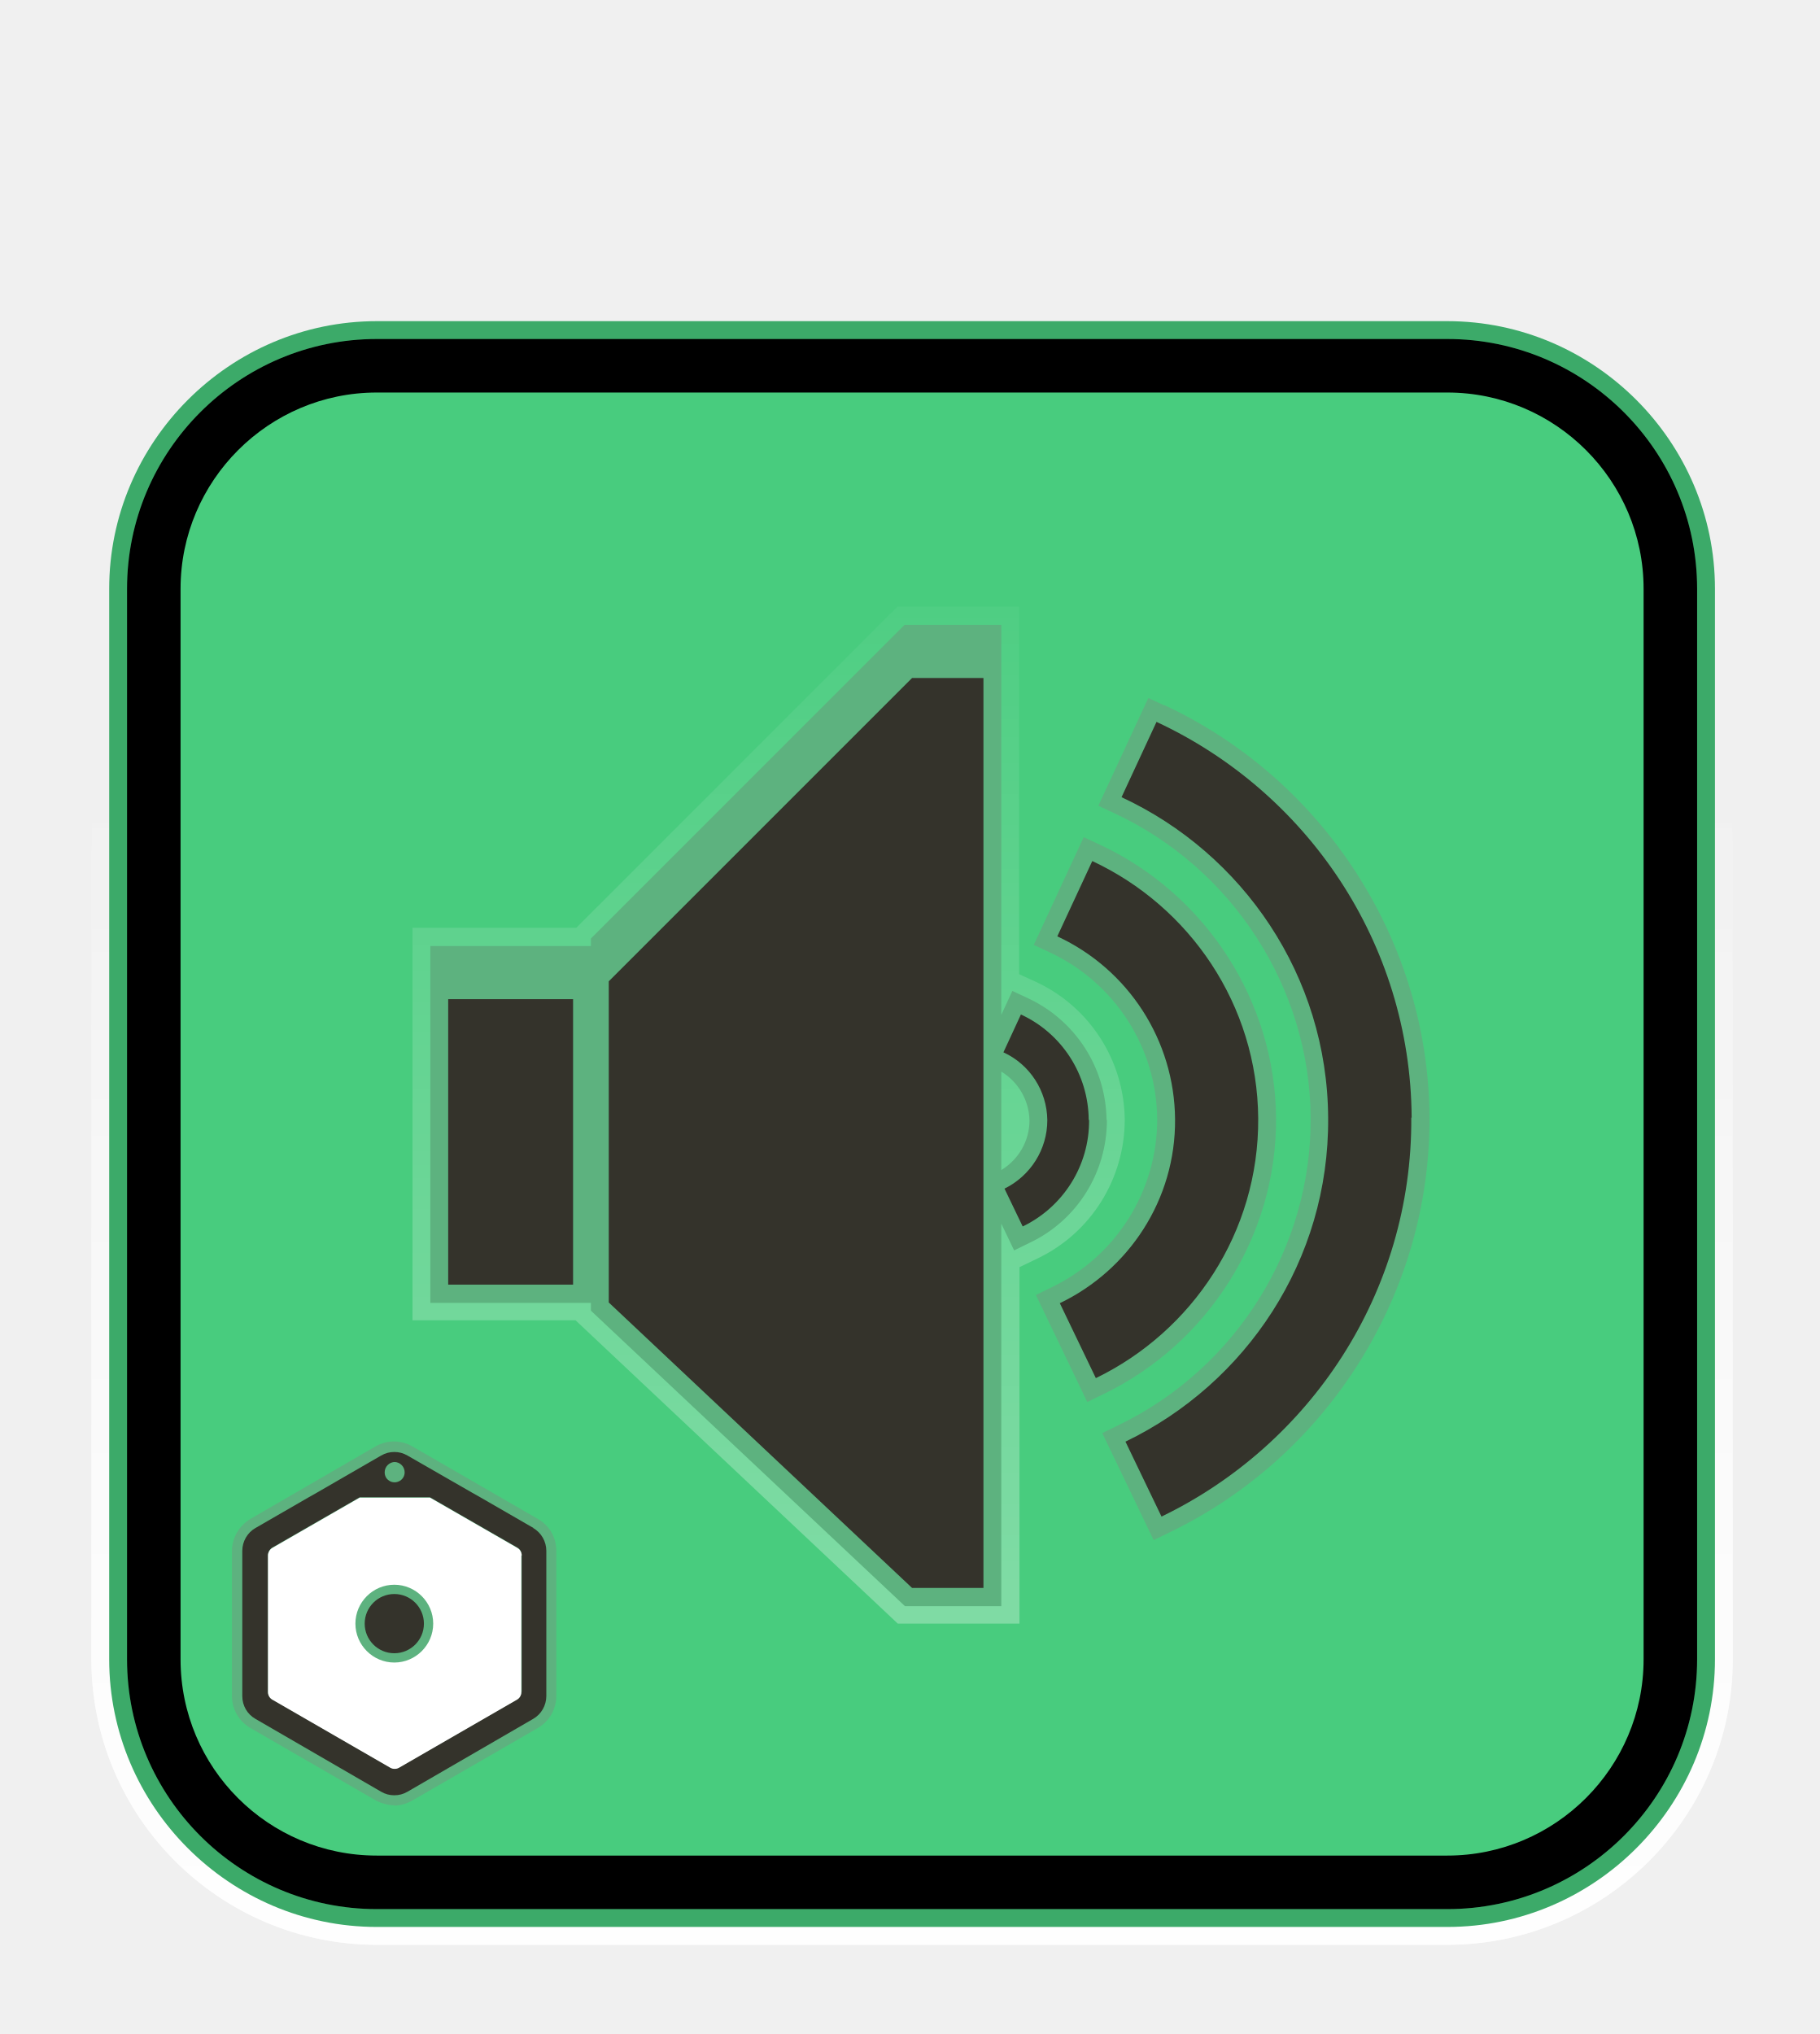
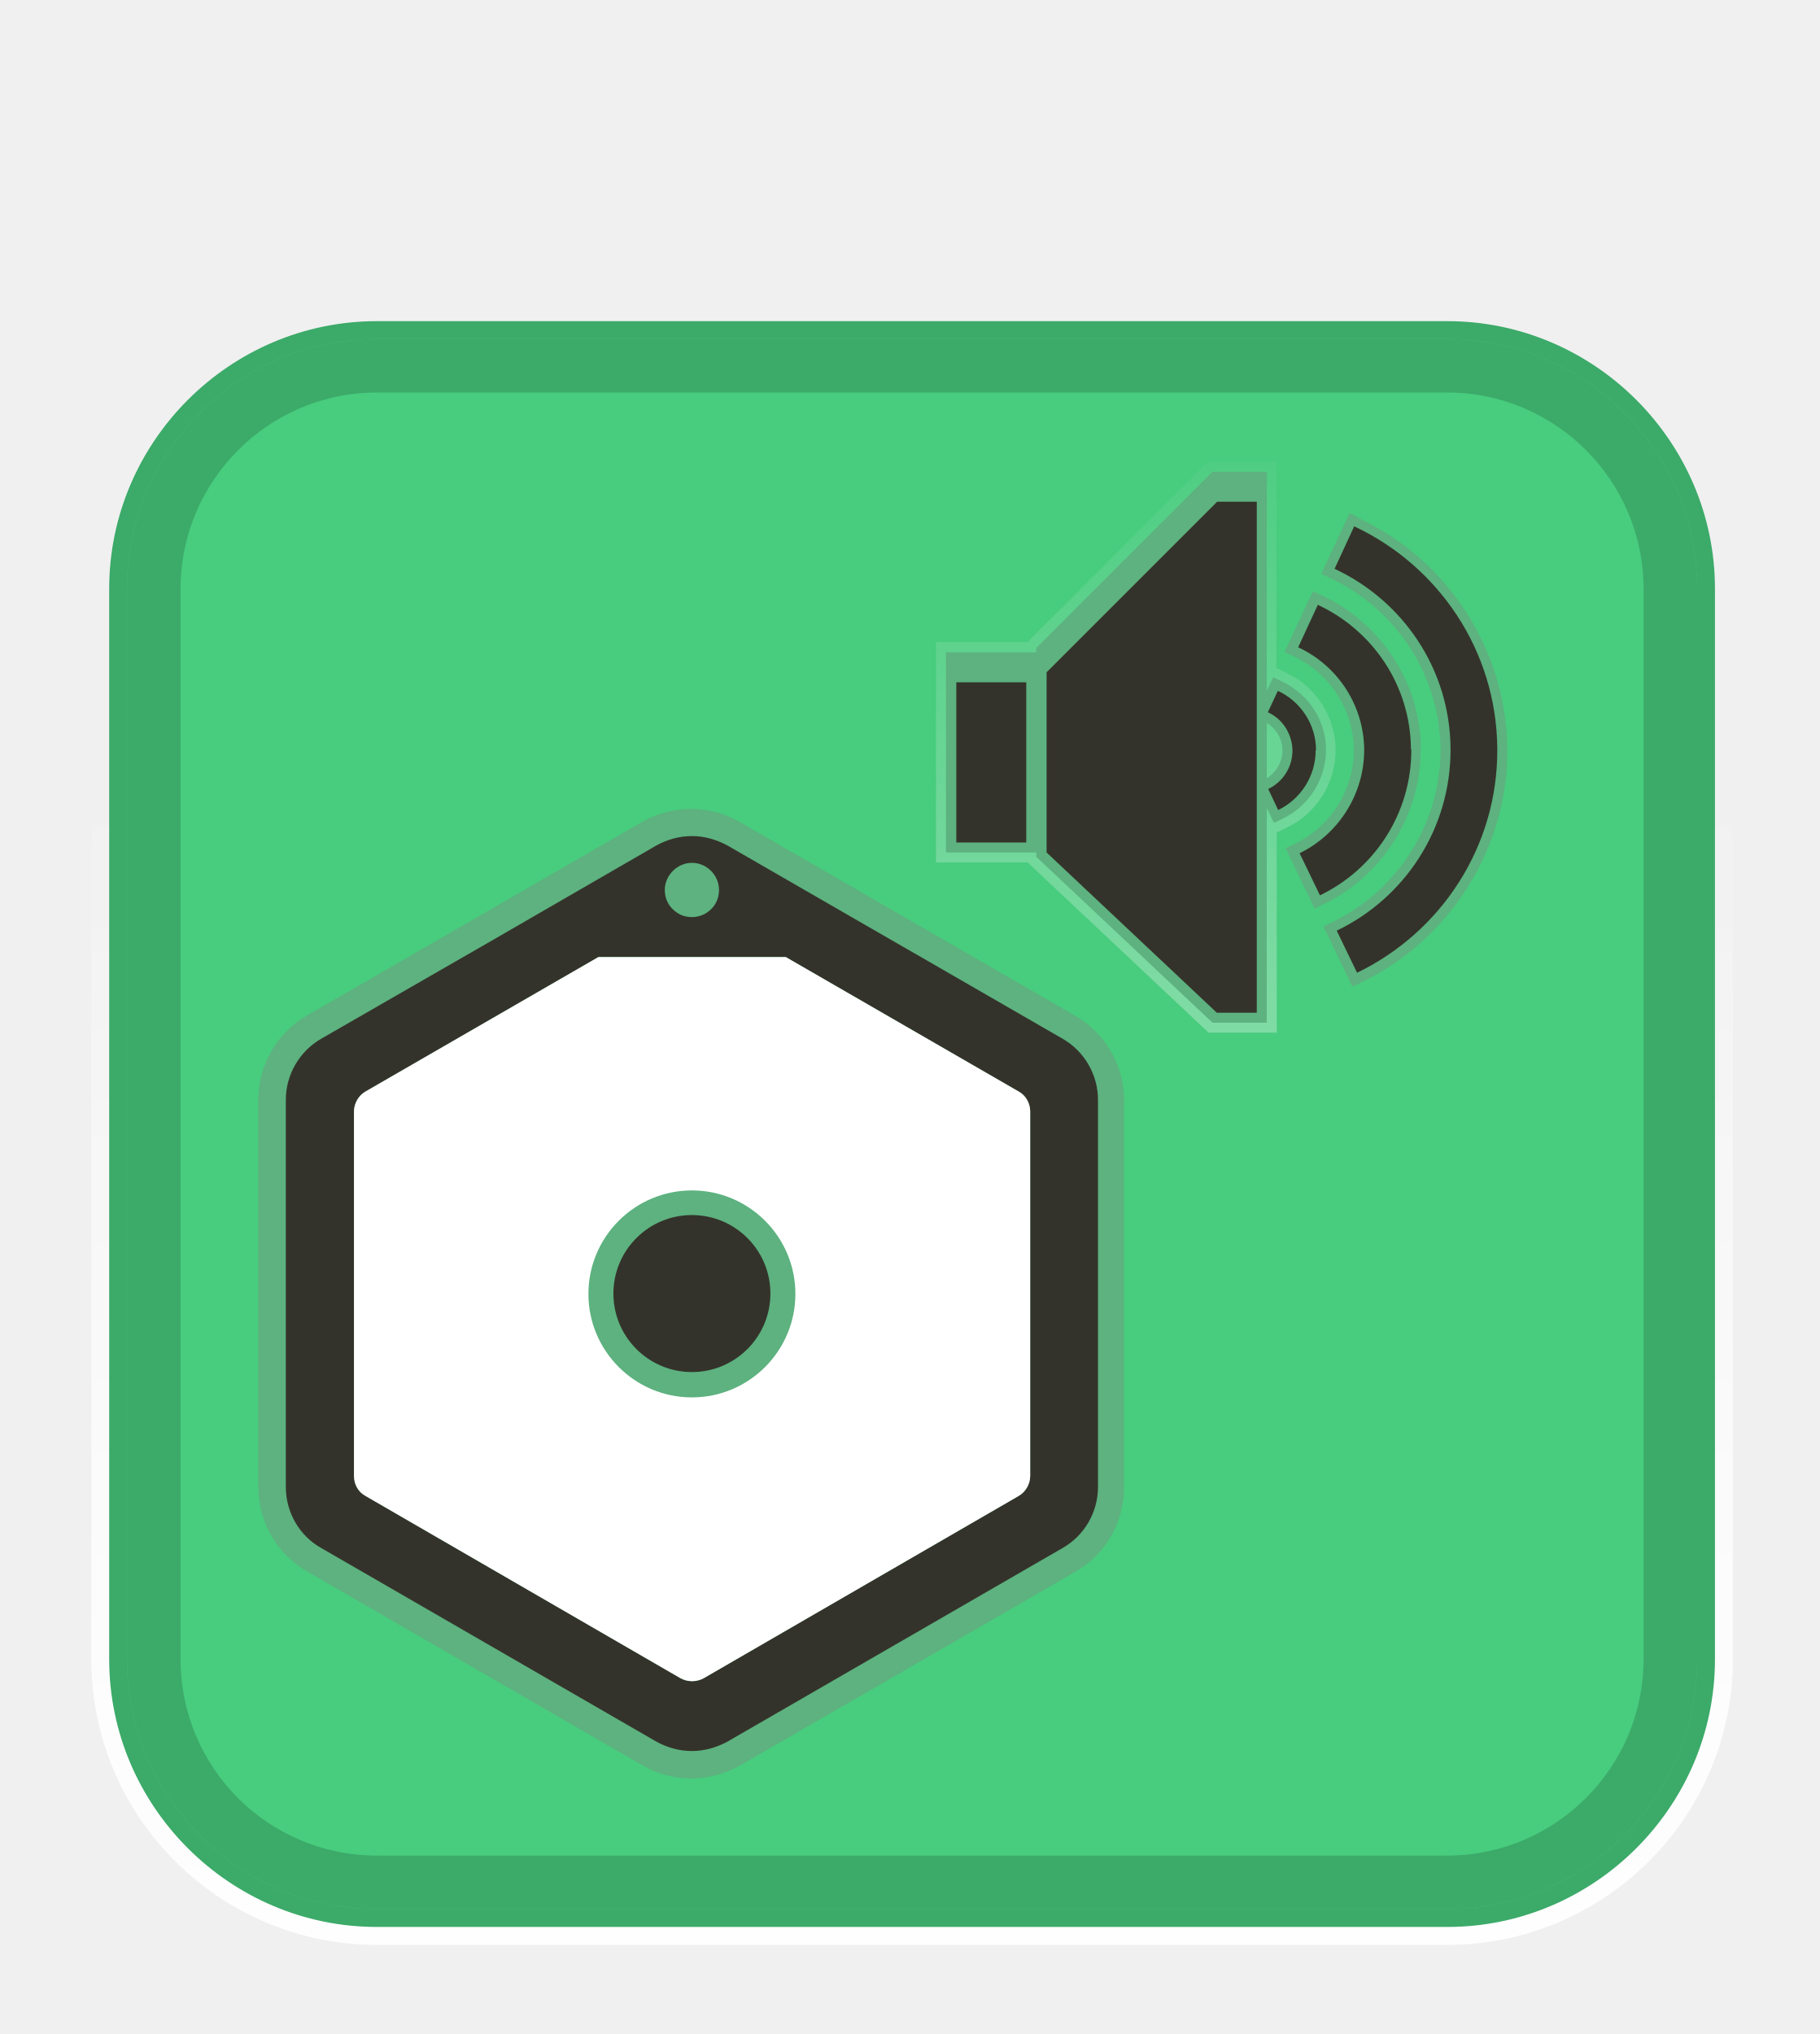
<svg xmlns="http://www.w3.org/2000/svg" xmlns:xlink="http://www.w3.org/1999/xlink" viewBox="0 0 51 57">
  <defs>
    <linearGradient id="linear-gradient" x1="25.56" y1="-551.14" x2="25.56" y2="-518.31" gradientTransform="translate(0 -496.72) scale(1 -1)" gradientUnits="userSpaceOnUse">
      <stop offset="0" stop-color="#fff" />
      <stop offset=".09" stop-color="#fff" stop-opacity=".91" />
      <stop offset="1" stop-color="#fff" stop-opacity="0" />
    </linearGradient>
-     <linearGradient id="linear-gradient-2" x1="21.54" y1="-541.16" x2="21.54" y2="-509.65" xlink:href="#linear-gradient" />
+     <linearGradient id="linear-gradient-2" x1="31.84" y1="-525.07" x2="31.84" y2="-507.38" xlink:href="#linear-gradient" />
  </defs>
  <g id="Layer_2">
    <path d="M10.56,54.5c-4.41,0-8-3.59-8-8v-30c0-4.41,3.59-8,8-8h30c4.41,0,8,3.59,8,8v30c0,4.41-3.59,8-8,8H10.56Z" style="fill:url(#linear-gradient); isolation:isolate; opacity:.75;" />
    <path d="M10.56,54.5c-4.41,0-8-3.59-8-8v-30c0-4.41,3.59-8,8-8h30c4.41,0,8,3.59,8,8v30c0,4.41-3.59,8-8,8H10.56Z" style="fill:url(#linear-gradient); isolation:isolate; opacity:.75;" />
    <path d="M48.06,46.5c0,4.12-3.38,7.5-7.5,7.5H10.56c-4.12,0-7.5-3.38-7.5-7.5v-30c0-4.12,3.38-7.5,7.5-7.5h30c4.12,0,7.5,3.38,7.5,7.5v30Z" style="fill:#3caa69;" />
    <path d="M40.56,9.5H10.56c-3.86,0-7,3.14-7,7v30c0,3.86,3.14,7,7,7h30c3.86,0,7-3.14,7-7v-30c0-3.86-3.14-7-7-7Z" style="fill:#48cc7e;" />
-     <path d="M40.56,9.5H10.56c-3.86,0-7,3.14-7,7v30c0,3.86,3.14,7,7,7h30c3.86,0,7-3.14,7-7v-30c0-3.86-3.14-7-7-7ZM46.06,46.5c0,3.03-2.47,5.5-5.5,5.5H10.56c-3.04,0-5.5-2.46-5.5-5.5v-30c0-3.03,2.47-5.5,5.5-5.5h30c3.03,0,5.5,2.47,5.5,5.5v30Z" />
+     <path d="M40.56,9.5H10.56c-3.86,0-7,3.14-7,7v30c0,3.86,3.14,7,7,7h30c3.86,0,7-3.14,7-7v-30c0-3.86-3.14-7-7-7ZM46.06,46.5c0,3.03-2.47,5.5-5.5,5.5H10.56c-3.04,0-5.5-2.46-5.5-5.5v-30c0-3.03,2.47-5.5,5.5-5.5h30c3.03,0,5.5,2.47,5.5,5.5v30Z" style="fill:#3caa69;" />
  </g>
  <g id="Layer_1">
-     <path d="M25.16,45.5l-9.03-8.5h-4.57v-11h4.59l9-9h3.41v10.3l.48.22c1.5.7,2.46,2.2,2.48,3.85,0,1.66-.94,3.17-2.43,3.89l-.52.25v9.99h-3.4Z" style="fill:url(#linear-gradient-2); isolation:isolate; opacity:.3;" />
-     <path d="M31.01,31.38c-.02-1.46-.87-2.78-2.19-3.4l-.45-.21-.31.67v-10.93h-2.71l-8.79,8.79v.21h-4.5v10h4.5v.22l8.8,8.28h2.7v-10.72l.36.75.45-.22c1.32-.63,2.15-1.97,2.15-3.43ZM28.06,32.78v-2.75c.48.29.78.81.79,1.37,0,.57-.3,1.09-.79,1.39Z" style="fill:#5db27f;" />
-     <path d="M35.76,31.34c-.02-3.27-1.96-6.28-4.94-7.67l-.45-.21-1.4,3.02.45.21c1.82.85,2.99,2.66,3.01,4.67,0,2.01-1.14,3.83-2.95,4.71l-.45.22,1.44,3,.45-.22c2.96-1.43,4.86-4.46,4.84-7.73Z" style="fill:#5db27f;" />
-     <path d="M32.63,19.77l-.45-.21-1.4,3.02.45.21c3.32,1.55,5.48,4.9,5.5,8.54.02,3.64-2.09,7.02-5.39,8.61l-.45.22,1.44,3,.45-.22c4.46-2.15,7.31-6.72,7.28-11.64-.03-4.92-2.95-9.45-7.43-11.54Z" style="fill:#5db27f;" />
-     <path d="M30.51,31.38c-.01-1.27-.75-2.42-1.9-2.95l-.49,1.06c.74.34,1.22,1.08,1.23,1.9,0,.82-.47,1.56-1.2,1.92l.51,1.06c1.14-.55,1.87-1.71,1.86-2.98Z" style="fill:#34332b;" />
-     <path d="M35.26,31.35c-.02-3.2-1.93-5.95-4.65-7.22l-.98,2.11c2,.93,3.28,2.92,3.3,5.12.02,2.27-1.31,4.24-3.23,5.16l1.01,2.1c2.7-1.31,4.57-4.08,4.55-7.28Z" style="fill:#34332b;" />
-     <path d="M39.56,31.32c-.03-4.92-2.96-9.14-7.15-11.09l-.98,2.11c3.4,1.58,5.77,5.01,5.79,8.99.03,3.99-2.3,7.44-5.68,9.07l1.01,2.1c4.16-2.01,7.03-6.27,7-11.18Z" style="fill:#34332b;" />
-     <path d="M12.56,28h3.5v8h-3.5v-8Z" style="fill:#34332b;" />
-     <path d="M25.56,19l-8.5,8.5v9l8.5,8h2v-25.5h-2Z" style="fill:#34332b;" />
-     <path d="M11.05,50.59c-.17,0-.35-.05-.51-.13l-3.53-2.04c-.31-.18-.51-.52-.51-.89v-4.07c0-.36.2-.7.51-.89l3.52-2.04c.32-.18.7-.18,1.02,0l3.53,2.04c.32.18.51.52.51.89v4.07c0,.37-.2.71-.51.89l-3.53,2.04c-.16.09-.34.14-.51.14ZM7.78,47.39l3.27,1.89,3.27-1.89v-3.78l-2.37-1.36h-1.81l-2.37,1.36v3.78ZM11.05,41.26h0s0,0,0,0Z" style="fill:#5db27f;" />
-     <path d="M14.95,42.82l-1.49-.86-.23-.13-1.81-1.04c-.12-.07-.24-.1-.37-.1s-.25.03-.37.1l-1.8,1.04-.23.13-1.49.86c-.23.13-.37.38-.37.64v4.07c0,.27.14.51.37.64l3.52,2.04c.12.07.24.1.37.1s.25-.03.37-.1l3.52-2.04c.23-.13.37-.38.37-.64v-4.07c0-.26-.14-.51-.37-.64ZM11.05,40.97c.16,0,.29.13.29.29,0,.1-.05.18-.12.23-.05.03-.1.05-.16.05-.07,0-.12-.02-.16-.05-.08-.05-.12-.14-.12-.23,0-.16.13-.29.29-.29ZM14.61,47.41c0,.09-.05.17-.12.21l-3.31,1.91c-.07.04-.17.04-.24,0l-3.31-1.91c-.07-.04-.12-.12-.12-.21v-3.83c0-.08.05-.17.12-.21l2.45-1.41h1.97l2.45,1.41c.07.04.12.12.12.21v3.83Z" style="fill:#34332b;" />
-     <path d="M14.61,43.59v3.83c0,.09-.05.17-.12.21l-3.31,1.91c-.07.04-.17.04-.24,0l-3.31-1.91c-.07-.04-.12-.12-.12-.21v-3.83c0-.08.05-.17.12-.21l2.45-1.41h1.97l2.45,1.41c.07.04.12.12.12.21Z" style="fill:#fff;" />
-     <path d="M11.05,46.59c-.6,0-1.09-.49-1.09-1.09s.49-1.09,1.09-1.09,1.09.49,1.09,1.09-.49,1.09-1.09,1.09ZM11.05,44.94c-.31,0-.56.25-.56.56s.25.56.56.56.56-.25.56-.56-.25-.56-.56-.56Z" style="fill:#5db27f;" />
-     <circle cx="11.05" cy="45.5" r=".83" style="fill:#34332b;" />
+     <path d="M33.87,28.94l-5.07-4.77h-2.57v-6.18h2.57l5.05-5.05h1.92v5.78l.27.13c.84.39,1.38,1.23,1.39,2.16,0,.93-.53,1.78-1.36,2.18l-.29.14v5.61h-1.91Z" style="fill:url(#linear-gradient-2); isolation:isolate; opacity:.3;" />
+     <path d="M37.16,21.01c0-.82-.49-1.56-1.23-1.91l-.25-.12-.18.38v-6.14h-1.52l-4.94,4.94v.12h-2.53v5.61h2.53v.12l4.94,4.65h1.52v-6.02l.2.42.25-.12c.74-.36,1.21-1.11,1.21-1.93ZM35.5,21.8v-1.54c.27.16.44.45.44.77,0,.32-.17.61-.44.78Z" style="fill:#5db27f;" />
+     <path d="M39.82,21c-.01-1.84-1.1-3.53-2.77-4.31l-.26-.12-.79,1.7.25.12c1.02.48,1.68,1.5,1.69,2.62,0,1.13-.64,2.15-1.66,2.64l-.25.12.81,1.69.25-.12c1.66-.8,2.73-2.51,2.72-4.34Z" style="fill:#5db27f;" />
+     <path d="M38.07,14.5l-.25-.12-.79,1.7.25.12c1.86.87,3.08,2.75,3.09,4.8.01,2.04-1.17,3.94-3.03,4.84l-.25.12.81,1.69.25-.12c2.5-1.21,4.11-3.77,4.09-6.53-.02-2.76-1.65-5.31-4.17-6.48Z" style="fill:#5db27f;" />
+     <path d="M36.88,21.02c0-.71-.42-1.36-1.07-1.66l-.28.6c.42.19.68.61.69,1.07,0,.46-.26.88-.68,1.08l.28.59c.64-.31,1.05-.96,1.05-1.67Z" style="fill:#34332b;" />
+     <path d="M39.54,21c-.01-1.8-1.08-3.34-2.61-4.05l-.55,1.19c1.12.52,1.84,1.64,1.85,2.87,0,1.27-.74,2.38-1.81,2.9l.57,1.18c1.52-.73,2.57-2.29,2.56-4.09Z" style="fill:#34332b;" />
+     <path d="M41.96,20.98c-.02-2.76-1.66-5.13-4.01-6.23l-.55,1.19c1.91.89,3.24,2.81,3.25,5.05.01,2.24-1.29,4.18-3.19,5.09l.57,1.18c2.34-1.13,3.95-3.52,3.93-6.28Z" style="fill:#34332b;" />
+     <path d="M26.8,19.12h1.96v4.49h-1.96v-4.49Z" style="fill:#34332b;" />
+     <path d="M34.1,14.07l-4.77,4.77v5.05l4.77,4.49h1.12v-14.32h-1.12Z" style="fill:#34332b;" />
+     <path d="M19.38,49.84c-.47,0-.94-.12-1.36-.36l-9.41-5.44c-.84-.48-1.37-1.38-1.37-2.37v-10.85c0-.97.52-1.88,1.36-2.36l9.4-5.43c.86-.48,1.88-.48,2.72,0l9.42,5.44c.84.49,1.36,1.39,1.36,2.36v10.85c0,.98-.52,1.89-1.37,2.37l-9.4,5.43c-.43.24-.9.36-1.37.36ZM10.66,41.29l8.73,5.04,8.73-5.04v-10.08l-6.31-3.64h-4.84l-6.31,3.64v10.08ZM19.39,24.93h0s0,0,0,0Z" style="fill:#5db27f;" />
+     <path d="M29.78,29.11l-3.97-2.29-.61-.35-4.82-2.78c-.32-.17-.65-.26-.99-.26s-.68.09-.99.26l-4.81,2.78-.61.35-3.98,2.29c-.61.35-.99,1.01-.99,1.71v10.85c0,.71.38,1.37.99,1.71l9.4,5.43c.31.17.65.26.99.26s.67-.09.99-.26l9.4-5.43c.61-.35.99-1,.99-1.71v-10.85c0-.7-.38-1.36-.99-1.71ZM19.39,24.18c.42,0,.76.35.76.76,0,.26-.12.48-.32.62-.12.09-.28.14-.44.14-.17,0-.32-.05-.44-.14-.2-.14-.32-.36-.32-.62,0-.41.35-.76.76-.76ZM28.87,41.36c0,.23-.13.45-.32.56l-8.83,5.11c-.2.11-.45.11-.65,0l-8.83-5.11c-.2-.11-.32-.32-.32-.56v-10.21c0-.23.13-.45.32-.56l6.53-3.77h5.25l6.53,3.77c.2.11.32.33.32.56v10.21Z" style="fill:#34332b;" />
+     <path d="M28.87,31.15v10.21c0,.23-.13.45-.32.56l-8.83,5.11c-.2.11-.45.11-.65,0l-8.83-5.11c-.2-.11-.32-.32-.32-.56v-10.21c0-.23.13-.45.32-.56l6.53-3.77h5.25l6.53,3.77c.2.11.32.33.32.56Z" style="fill:#fff;" />
+     <path d="M19.39,39.16c-1.6,0-2.9-1.3-2.9-2.9s1.3-2.9,2.9-2.9,2.9,1.3,2.9,2.9-1.3,2.9-2.9,2.9ZM19.39,34.75c-.83,0-1.5.67-1.5,1.5s.67,1.5,1.5,1.5,1.5-.67,1.5-1.5-.67-1.5-1.5-1.5Z" style="fill:#5db27f;" />
+     <circle cx="19.39" cy="36.25" r="2.2" style="fill:#34332b;" />
  </g>
</svg>
